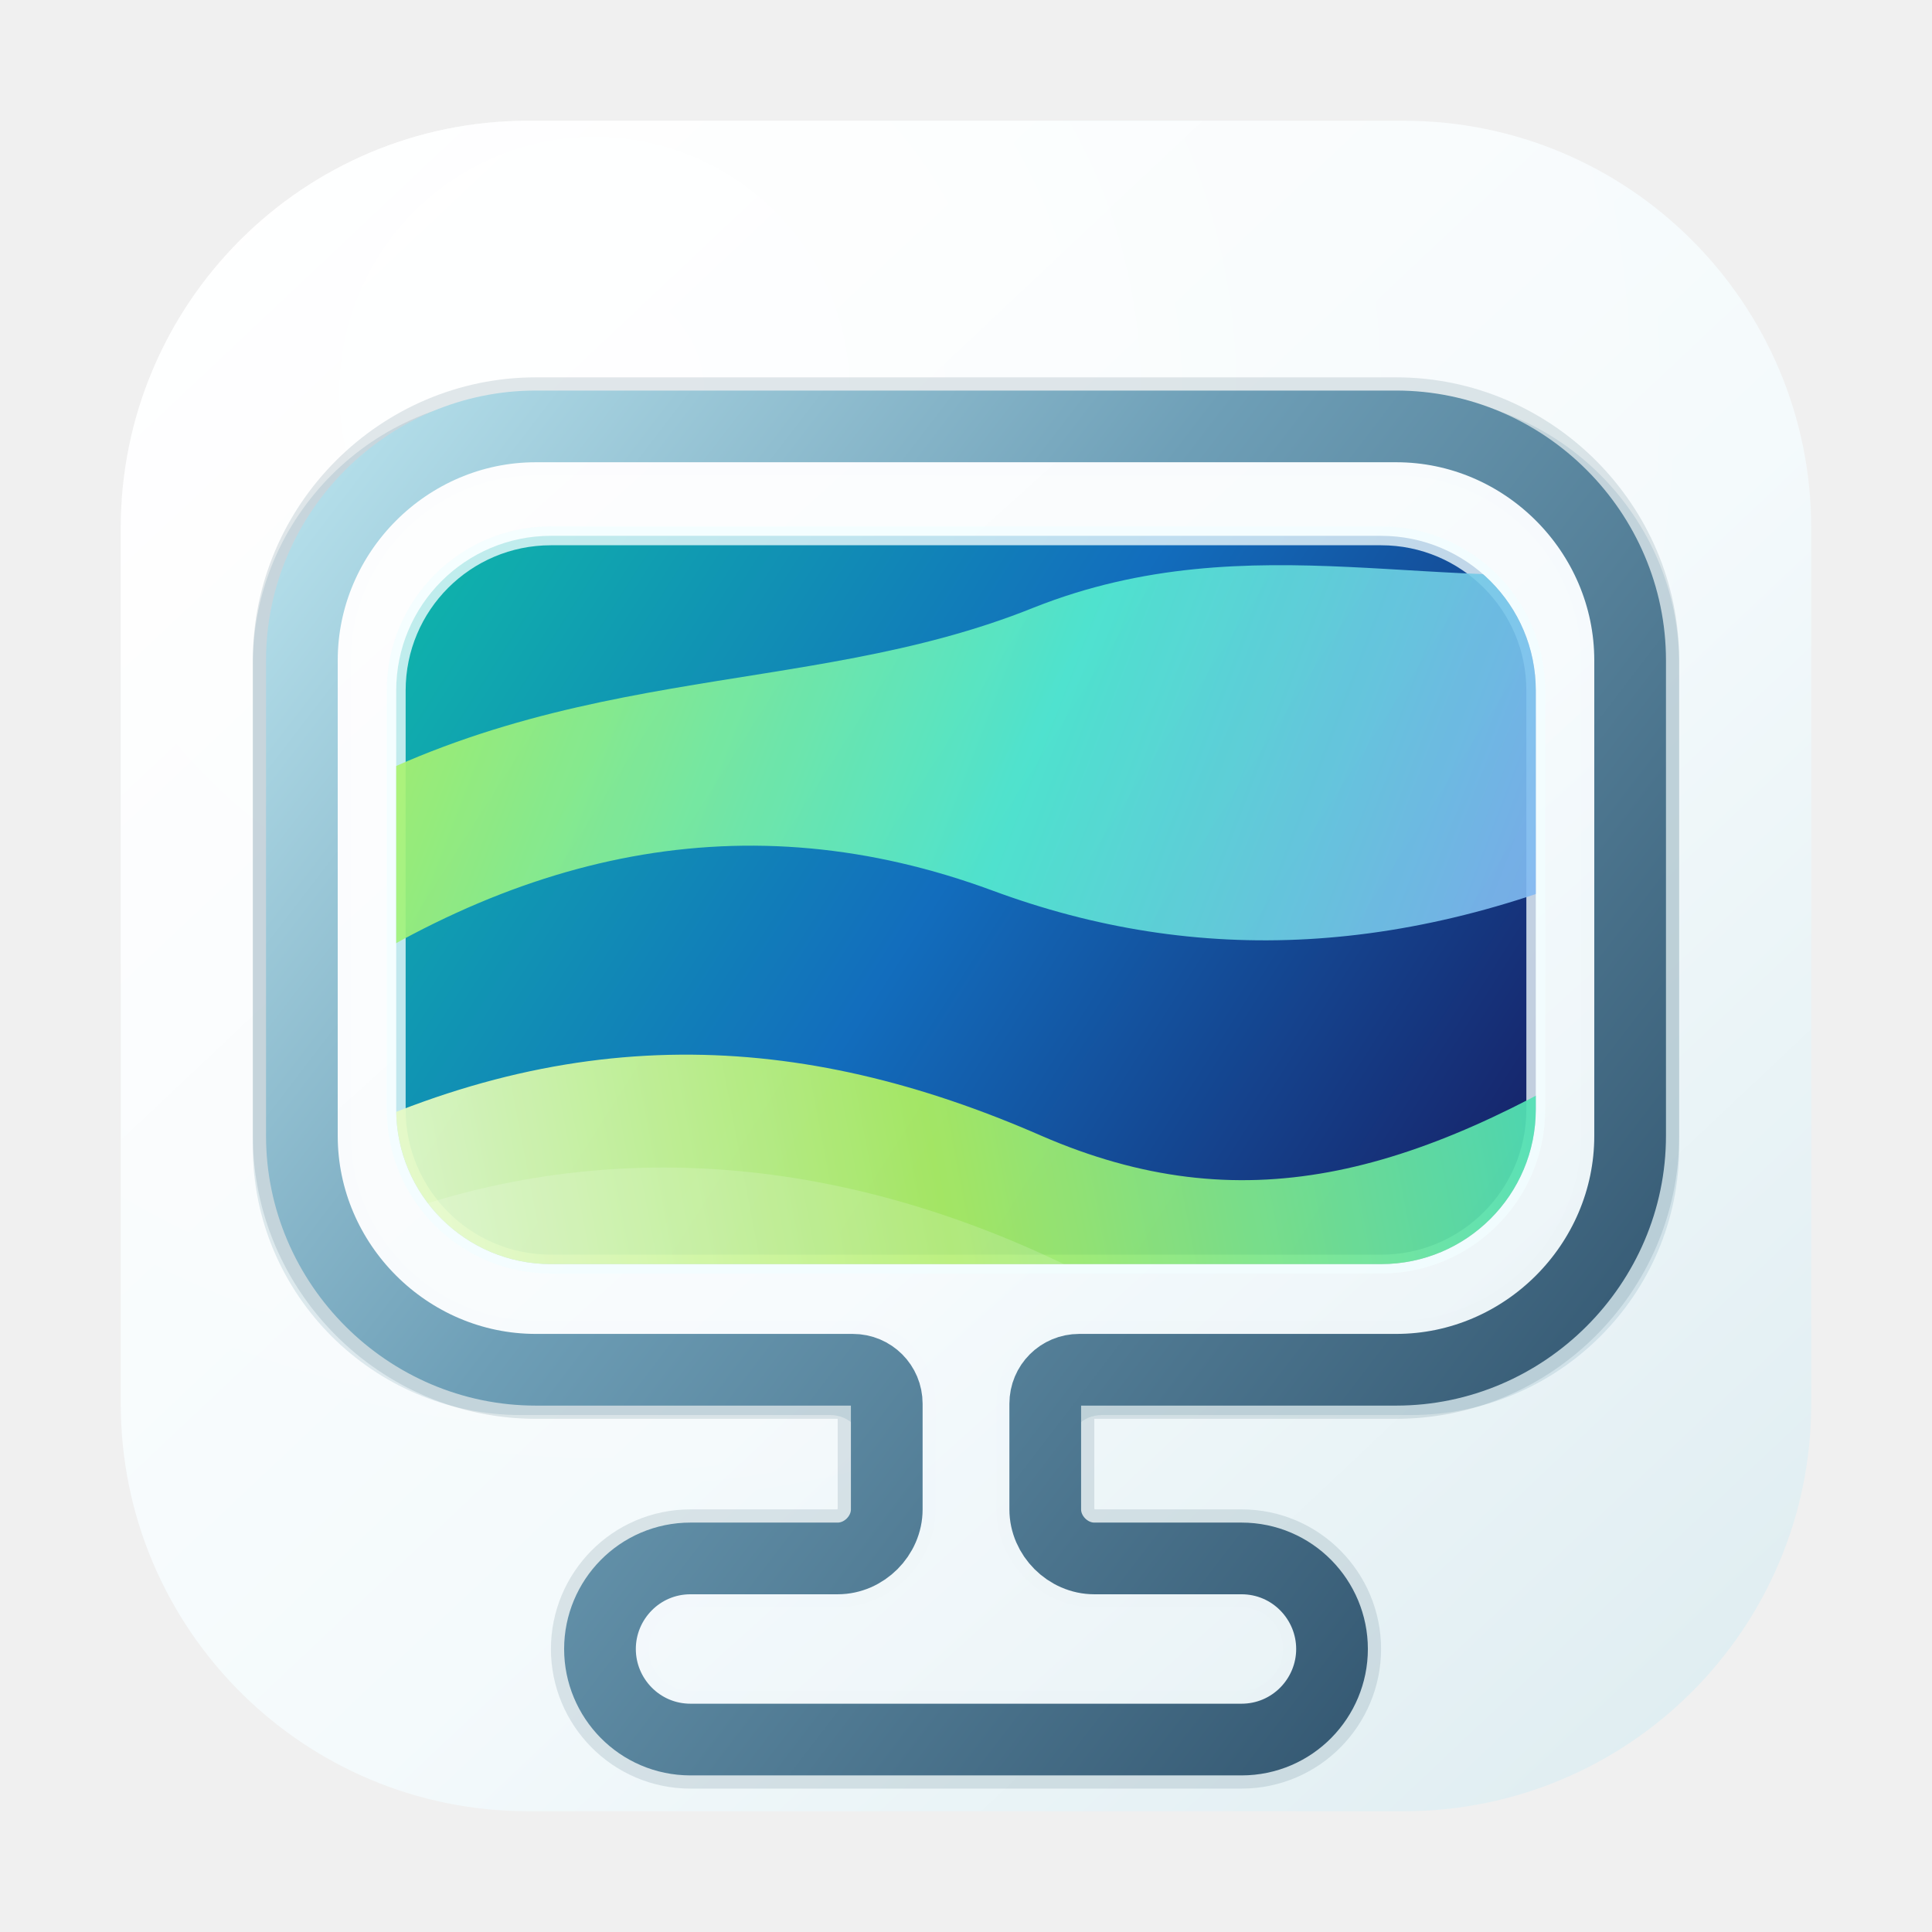
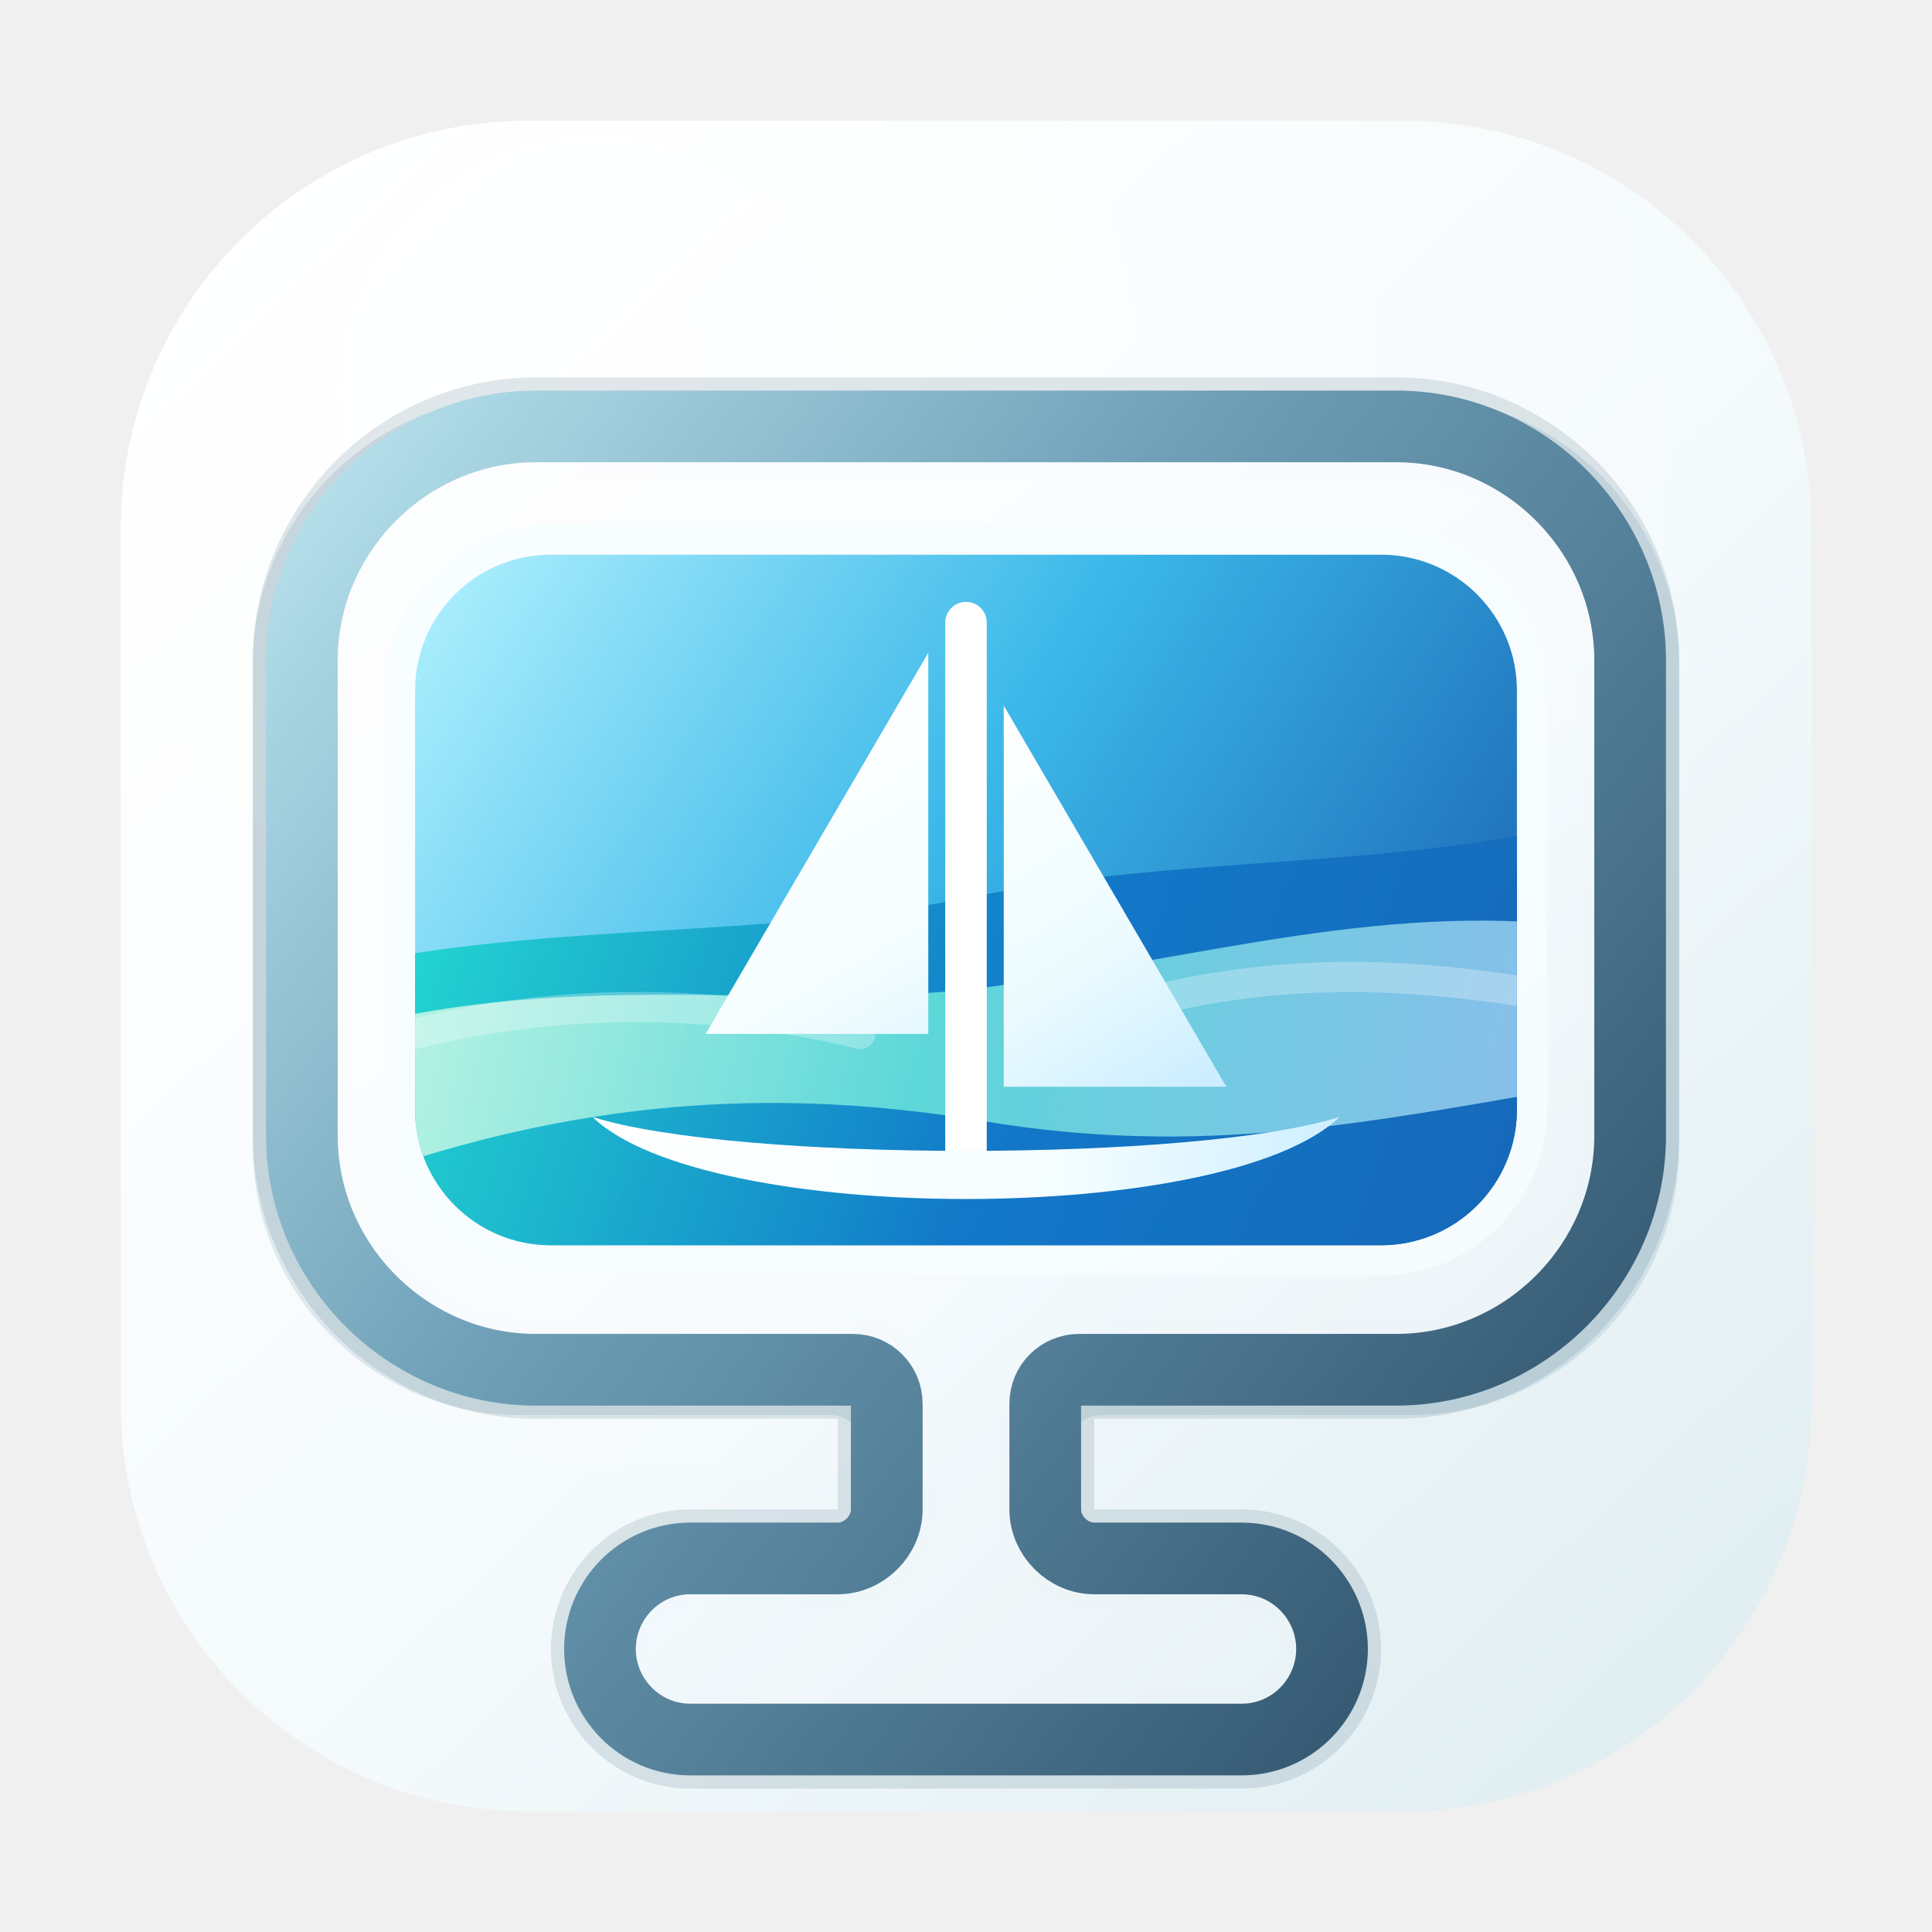
<svg xmlns="http://www.w3.org/2000/svg" viewBox="0 0 1024 1024" role="img" aria-labelledby="title desc">
  <defs>
    <linearGradient id="base" x1="120" y1="96" x2="904" y2="928" gradientUnits="userSpaceOnUse">
      <stop offset="0" stop-color="#FFFFFF" />
      <stop offset=".58" stop-color="#F4FAFC" />
      <stop offset="1" stop-color="#DFEDF1" />
    </linearGradient>
    <radialGradient id="glow" cx="28%" cy="16%" r="74%">
      <stop offset="0" stop-color="#FFFFFF" stop-opacity=".72" />
      <stop offset=".52" stop-color="#FFFFFF" stop-opacity=".16" />
      <stop offset="1" stop-color="#FFFFFF" stop-opacity="0" />
    </radialGradient>
    <linearGradient id="screen" x1="210" y1="284" x2="814" y2="670" gradientUnits="userSpaceOnUse">
-       <stop offset="0" stop-color="#0FB8AA" />
-       <stop offset=".48" stop-color="#126DBD" />
-       <stop offset="1" stop-color="#171C61" />
+       <stop offset="0" stop-color="#B7F4FF" />
+       <stop offset=".46" stop-color="#3BB8E9" />
+       <stop offset="1" stop-color="#1453A7" />
    </linearGradient>
-     <linearGradient id="flowA" x1="172" y1="360" x2="856" y2="622" gradientUnits="userSpaceOnUse">
-       <stop offset="0" stop-color="#B8F45E" />
-       <stop offset=".5" stop-color="#55EED0" />
-       <stop offset="1" stop-color="#91A7FF" />
+     <linearGradient id="ocean" x1="210" y1="500" x2="814" y2="700" gradientUnits="userSpaceOnUse">
+       <stop offset="0" stop-color="#1FD6CF" />
+       <stop offset=".52" stop-color="#1177C8" />
+       <stop offset="1" stop-color="#1767B8" />
    </linearGradient>
-     <linearGradient id="flowB" x1="178" y1="624" x2="846" y2="496" gradientUnits="userSpaceOnUse">
-       <stop offset="0" stop-color="#EEFDD4" />
-       <stop offset=".46" stop-color="#AEEF5F" />
-       <stop offset="1" stop-color="#44DFC2" />
+     <linearGradient id="waveA" x1="164" y1="540" x2="864" y2="684" gradientUnits="userSpaceOnUse">
+       <stop offset="0" stop-color="#F7FFEA" />
+       <stop offset=".45" stop-color="#74F1DE" />
+       <stop offset="1" stop-color="#B9D4FF" />
+     </linearGradient>
+     <linearGradient id="waveB" x1="178" y1="662" x2="846" y2="558" gradientUnits="userSpaceOnUse">
+       <stop offset="0" stop-color="#D8FFF2" />
+       <stop offset=".52" stop-color="#98EEE8" />
+       <stop offset="1" stop-color="#8ABDF0" />
+     </linearGradient>
+     <linearGradient id="sailMain" x1="358" y1="344" x2="502" y2="594" gradientUnits="userSpaceOnUse">
+       <stop offset="0" stop-color="#FFFFFF" />
+       <stop offset=".64" stop-color="#F6FEFF" />
+       <stop offset="1" stop-color="#D8F3FF" />
+     </linearGradient>
+     <linearGradient id="sailFront" x1="522" y1="374" x2="656" y2="584" gradientUnits="userSpaceOnUse">
+       <stop offset="0" stop-color="#FFFFFF" />
+       <stop offset=".58" stop-color="#ECFBFF" />
+       <stop offset="1" stop-color="#C5EBFF" />
+     </linearGradient>
+     <linearGradient id="hull" x1="322" y1="590" x2="710" y2="642" gradientUnits="userSpaceOnUse">
+       <stop offset="0" stop-color="#FFFFFF" />
+       <stop offset=".62" stop-color="#F4FDFF" />
+       <stop offset="1" stop-color="#CDEEFF" />
    </linearGradient>
    <linearGradient id="monitorFace" x1="198" y1="236" x2="804" y2="908" gradientUnits="userSpaceOnUse">
      <stop offset="0" stop-color="#FFFFFF" />
      <stop offset=".55" stop-color="#F8FCFE" />
      <stop offset="1" stop-color="#E7F2F6" />
    </linearGradient>
    <linearGradient id="monitorEdge" x1="142" y1="220" x2="872" y2="780" gradientUnits="userSpaceOnUse">
      <stop offset="0" stop-color="#BCE6F0" />
      <stop offset=".43" stop-color="#6E9FB7" />
      <stop offset="1" stop-color="#31546E" />
    </linearGradient>
    <clipPath id="screenClip">
-       <rect x="210" y="284" width="604" height="386" rx="82" />
+       <rect x="220" y="294" width="584" height="366" rx="72" />
    </clipPath>
  </defs>
  <rect x="64" y="64" width="896" height="896" rx="216" fill="url(#base)" />
  <rect x="64" y="64" width="896" height="896" rx="216" fill="url(#glow)" />
  <path d="M276 210H748C826 210 890 274 890 352V608C890 686 826 750 748 750H584C574 750 566 758 566 768V794C566 806 576 816 588 816H664C696 816 722 842 722 874C722 906 696 932 664 932H360C328 932 302 906 302 874C302 842 328 816 360 816H436C448 816 458 806 458 794V768C458 758 450 750 440 750H276C198 750 134 686 134 608V352C134 274 198 210 276 210Z" fill="#6F9CAE" opacity=".2" />
  <path d="M284 226H740C808 226 864 282 864 350V602C864 670 808 726 740 726H572C562 726 554 734 554 744V800C554 814 566 826 580 826H658C685 826 706 848 706 874C706 900 685 922 658 922H366C339 922 318 900 318 874C318 848 339 826 366 826H444C458 826 470 814 470 800V744C470 734 462 726 452 726H284C216 726 160 670 160 602V350C160 282 216 226 284 226Z" fill="none" stroke="#41677B" stroke-width="52" stroke-linejoin="round" opacity=".16" />
  <path d="M284 226H740C808 226 864 282 864 350V602C864 670 808 726 740 726H572C562 726 554 734 554 744V800C554 814 566 826 580 826H658C685 826 706 848 706 874C706 900 685 922 658 922H366C339 922 318 900 318 874C318 848 339 826 366 826H444C458 826 470 814 470 800V744C470 734 462 726 452 726H284C216 726 160 670 160 602V350C160 282 216 226 284 226Z" fill="url(#monitorFace)" opacity=".96" />
  <path d="M284 226H740C808 226 864 282 864 350V602C864 670 808 726 740 726H572C562 726 554 734 554 744V800C554 814 566 826 580 826H658C685 826 706 848 706 874C706 900 685 922 658 922H366C339 922 318 900 318 874C318 848 339 826 366 826H444C458 826 470 814 470 800V744C470 734 462 726 452 726H284C216 726 160 670 160 602V350C160 282 216 226 284 226Z" fill="none" stroke="url(#monitorEdge)" stroke-width="38" stroke-linejoin="round" />
-   <rect x="210" y="284" width="604" height="386" rx="82" fill="url(#screen)" stroke="#F2FDFF" stroke-width="10" stroke-opacity=".78" />
+   <rect x="204" y="278" width="616" height="398" rx="88" fill="#F7FDFF" opacity=".88" />
+   <rect x="220" y="294" width="584" height="366" rx="72" fill="url(#screen)" />
  <g clip-path="url(#screenClip)">
-     <path d="M150 438C292 348 424 372 548 322C664 276 768 318 874 300V450C748 508 634 512 526 472C396 424 272 450 150 538Z" fill="url(#flowA)" opacity=".9" />
-     <path d="M160 612C300 540 424 546 552 602C658 648 748 624 864 552V704H160Z" fill="url(#flowB)" opacity=".93" />
-     <path d="M208 644C330 600 456 616 572 674C660 718 760 714 816 674V704H208Z" fill="#FFFFFF" opacity=".16" />
+     <path d="M148 520C276 486 392 500 512 476C640 450 752 464 876 426V704H148Z" fill="url(#ocean)" opacity=".96" />
+     <path d="M144 558C286 506 414 540 532 522C664 502 754 474 872 496V570C744 590 650 616 520 594C398 574 282 584 144 642Z" fill="url(#waveA)" opacity=".76" />
+     <path d="M154 676C292 654 420 666 544 690C654 712 750 704 864 674V724H154Z" fill="url(#waveB)" opacity=".28" />
+     <path d="M220 548C300 528 382 530 456 548M596 534C670 514 734 514 810 526" fill="none" stroke="#FFFFFF" stroke-width="16" stroke-linecap="round" stroke-opacity=".28" />
+     <path d="M512 330V610" fill="none" stroke="#FFFFFF" stroke-width="22" stroke-linecap="round" />
+     <path d="M492 346L374 548H492Z" fill="url(#sailMain)" />
+     <path d="M532 374L650 576H532Z" fill="url(#sailFront)" />
+     <path d="M314 592C374 650 650 650 710 592C634 616 390 616 314 592Z" fill="url(#hull)" />
+     <path d="M160 704C292 674 420 682 544 710C654 736 752 722 864 688V724H160Z" fill="#FFFFFF" opacity=".04" />
  </g>
</svg>
